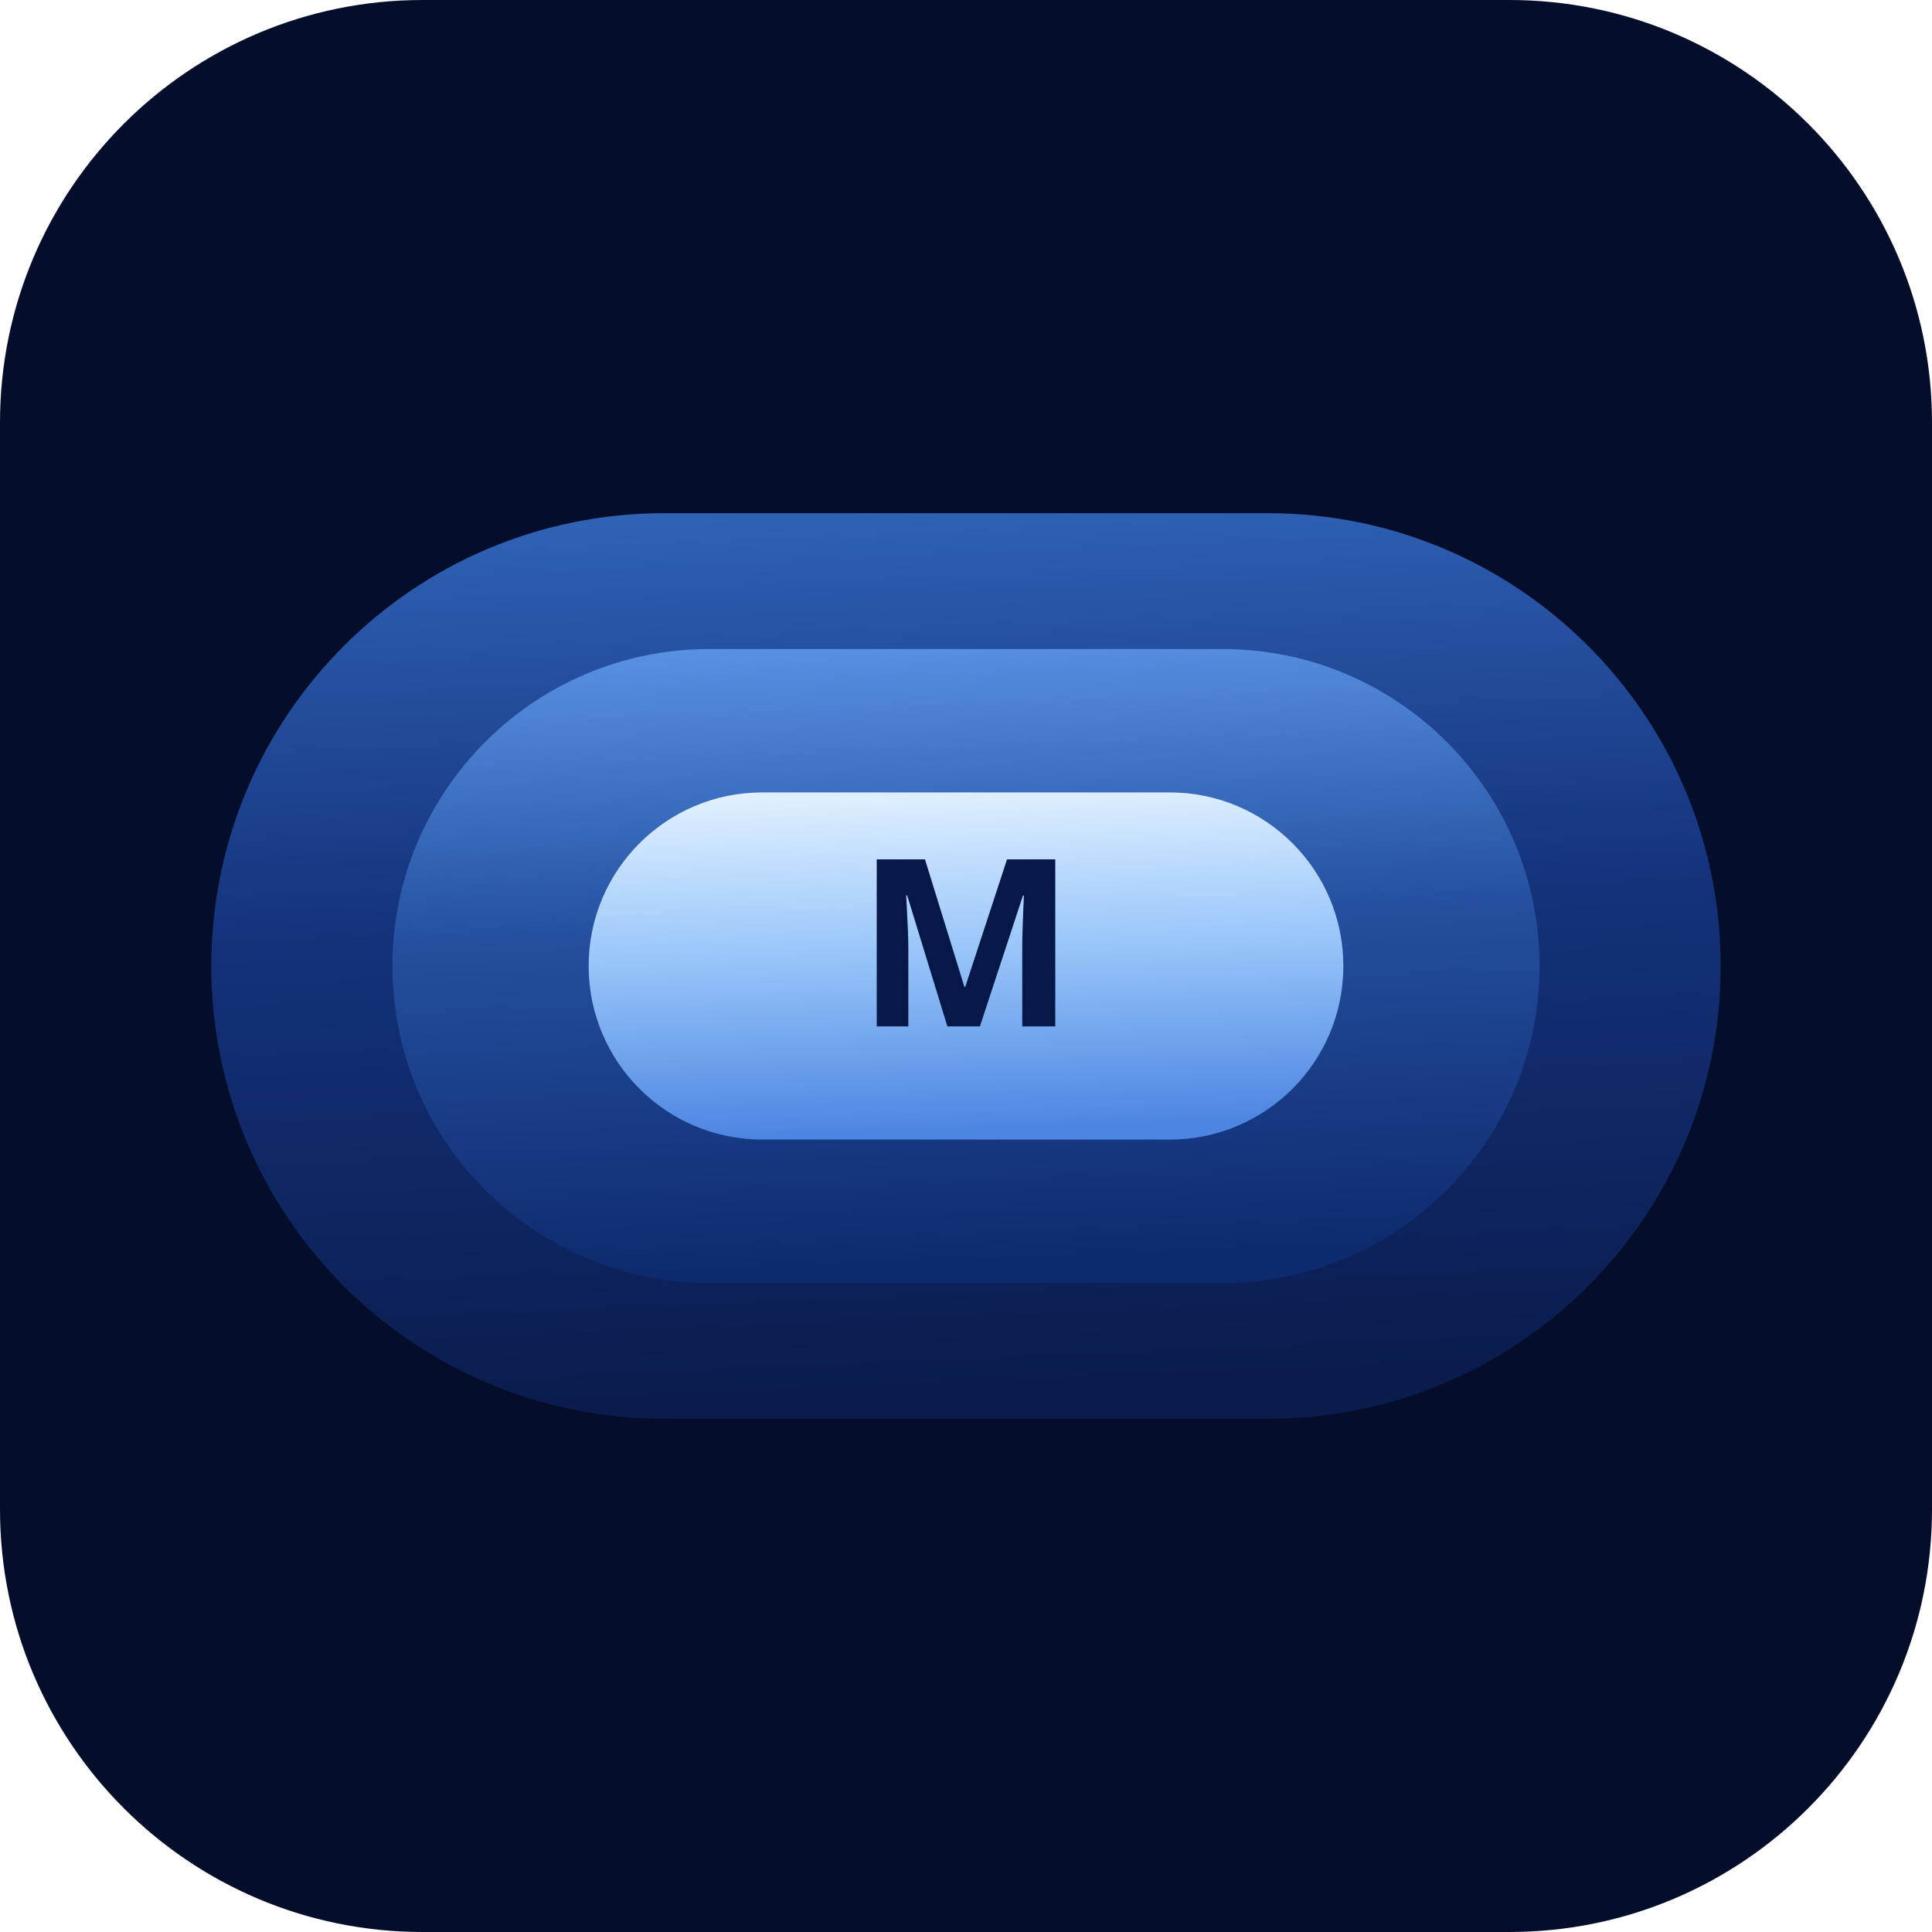
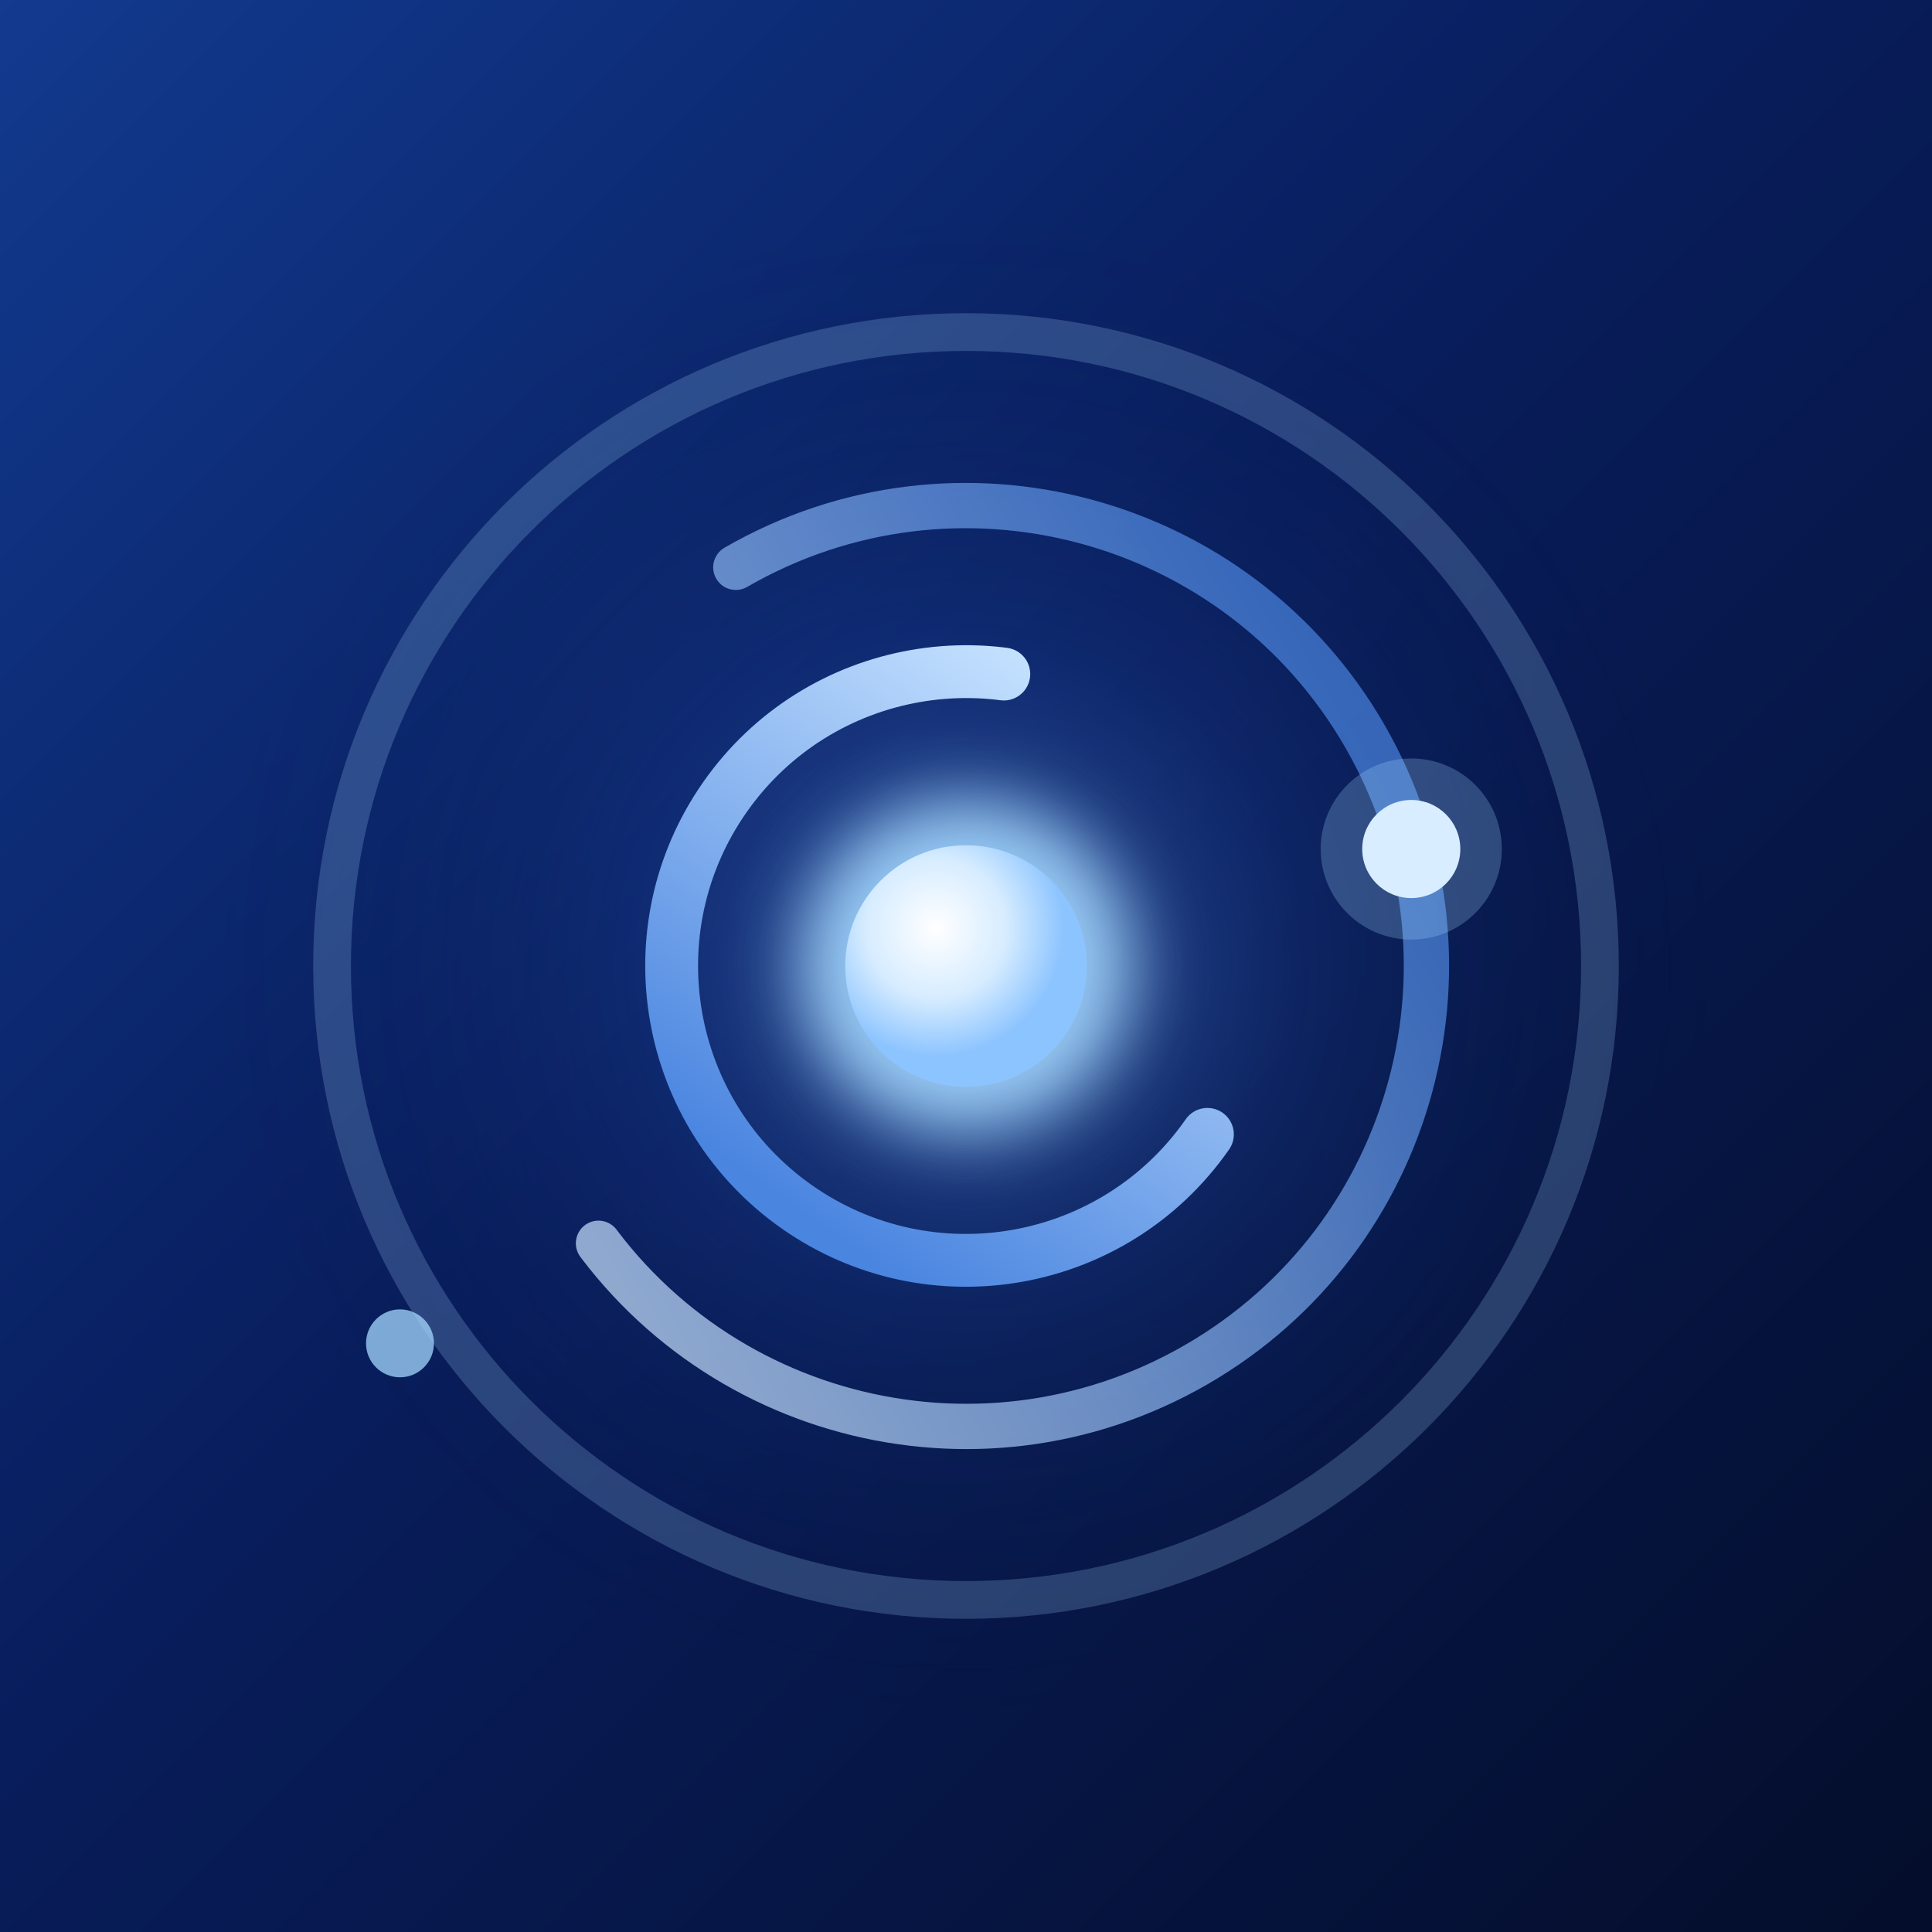
<svg xmlns="http://www.w3.org/2000/svg" viewBox="0 0 512 512">
  <defs>
-     <linearGradient id="r1" x1="0" y1="0" x2="0.07" y2="1">
-       <stop offset="0" stop-color="#3164b8" />
-       <stop offset=".46" stop-color="#14337c" />
-       <stop offset="1" stop-color="#0a1c4d" />
+     <linearGradient id="bg" x1="0" y1="0" x2="1" y2="1">
+       <stop offset="0" stop-color="#123a8f" />
+       <stop offset=".45" stop-color="#081d5c" />
+       <stop offset="1" stop-color="#040d2a" />
    </linearGradient>
-     <linearGradient id="r2" x1="0" y1="0" x2="0.07" y2="1">
-       <stop offset="0" stop-color="#5b93e6" />
-       <stop offset=".46" stop-color="#24509f" />
-       <stop offset="1" stop-color="#0e2a6e" />
+     <radialGradient id="halo" cx="256" cy="256" r="200" gradientUnits="userSpaceOnUse">
+       <stop offset="0" stop-color="#6fa4ec" stop-opacity=".55" />
+       <stop offset=".45" stop-color="#2755b4" stop-opacity=".18" />
+       <stop offset="1" stop-color="#040d2a" stop-opacity="0" />
+     </radialGradient>
+     <radialGradient id="core" cx="248" cy="246" r="34" gradientUnits="userSpaceOnUse">
+       <stop offset="0" stop-color="#ffffff" />
+       <stop offset=".55" stop-color="#d6ecff" />
+       <stop offset="1" stop-color="#8cc4ff" />
+     </radialGradient>
+     <linearGradient id="ring" x1="0" y1="0" x2="0" y2="1">
+       <stop offset="0" stop-color="#c6e2ff" />
+       <stop offset="1" stop-color="#4a85e0" />
    </linearGradient>
-     <linearGradient id="r3" x1="0" y1="0" x2="0.07" y2="1">
-       <stop offset="0" stop-color="#e4f2ff" />
-       <stop offset=".46" stop-color="#9cc8fa" />
-       <stop offset="1" stop-color="#4d86e2" />
-     </linearGradient>
+     <filter id="glow" x="-50%" y="-50%" width="200%" height="200%">
+       <feGaussianBlur stdDeviation="9" />
+     </filter>
  </defs>
-   <rect width="512" height="512" rx="112" fill="#040d2a" />
-   <rect x="56" y="136" width="400" height="240" rx="120" fill="url(#r1)" />
-   <rect x="104" y="172" width="304" height="168" rx="84" fill="url(#r2)" />
-   <rect x="156" y="210" width="200" height="92" rx="46" fill="url(#r3)" />
-   <text x="256" y="272" font-family="Poppins,system-ui,sans-serif" font-size="62" font-weight="600" fill="#061848" text-anchor="middle">M</text>
+   <rect width="512" height="512" fill="url(#bg)" />
+   <circle cx="256" cy="256" r="200" fill="url(#halo)" />
+   <g fill="none" stroke-linecap="round">
+     <circle cx="256" cy="256" r="168" stroke="#a4d8ff" stroke-opacity=".22" stroke-width="10" />
+     <circle cx="256" cy="256" r="122" stroke="url(#ring)" stroke-opacity=".7" stroke-width="12" stroke-dasharray="560 207" transform="rotate(-120 256 256)" />
+     <circle cx="256" cy="256" r="78" stroke="url(#ring)" stroke-width="14" stroke-dasharray="330 160" transform="rotate(35 256 256)" />
+   </g>
+   <circle cx="256" cy="256" r="44" fill="#a4d8ff" filter="url(#glow)" opacity=".9" />
+   <circle cx="256" cy="256" r="32" fill="url(#core)" />
+   <circle cx="374" cy="225" r="13" fill="#e9f4ff" />
+   <circle cx="374" cy="225" r="24" fill="#a4d8ff" opacity=".25" />
+   <circle cx="106" cy="356" r="9" fill="#a4d8ff" opacity=".75" />
</svg>
